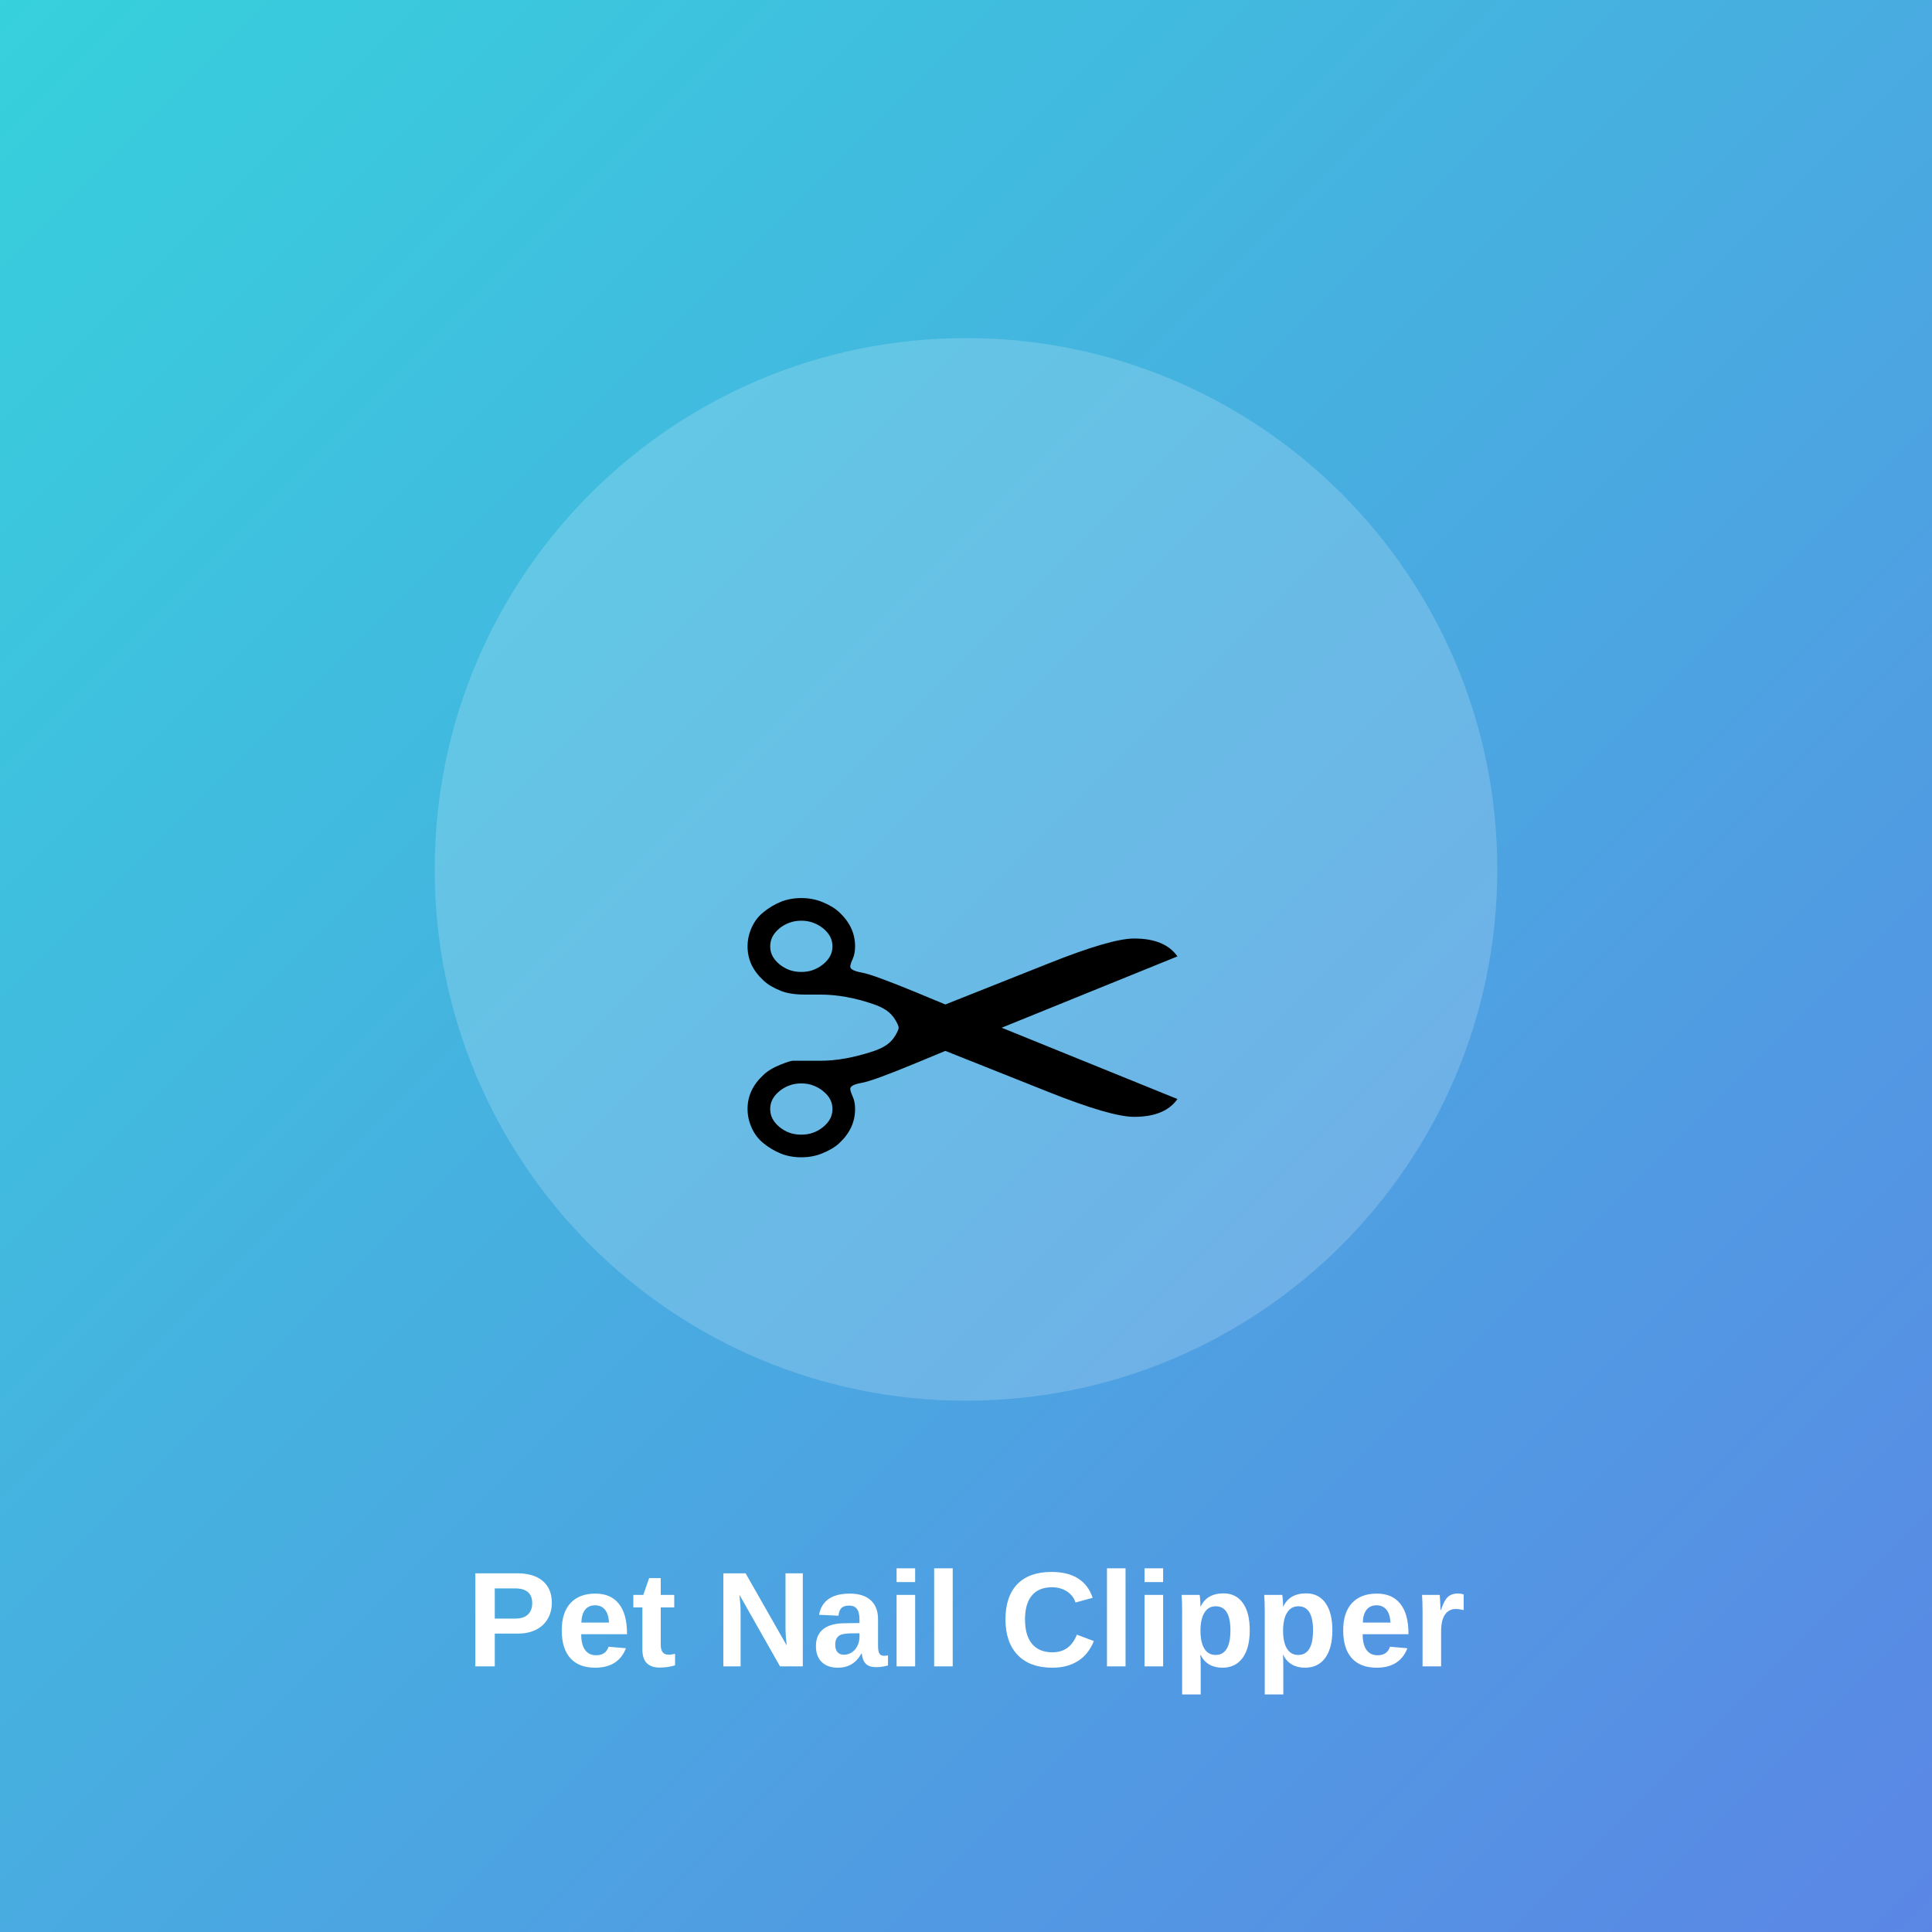
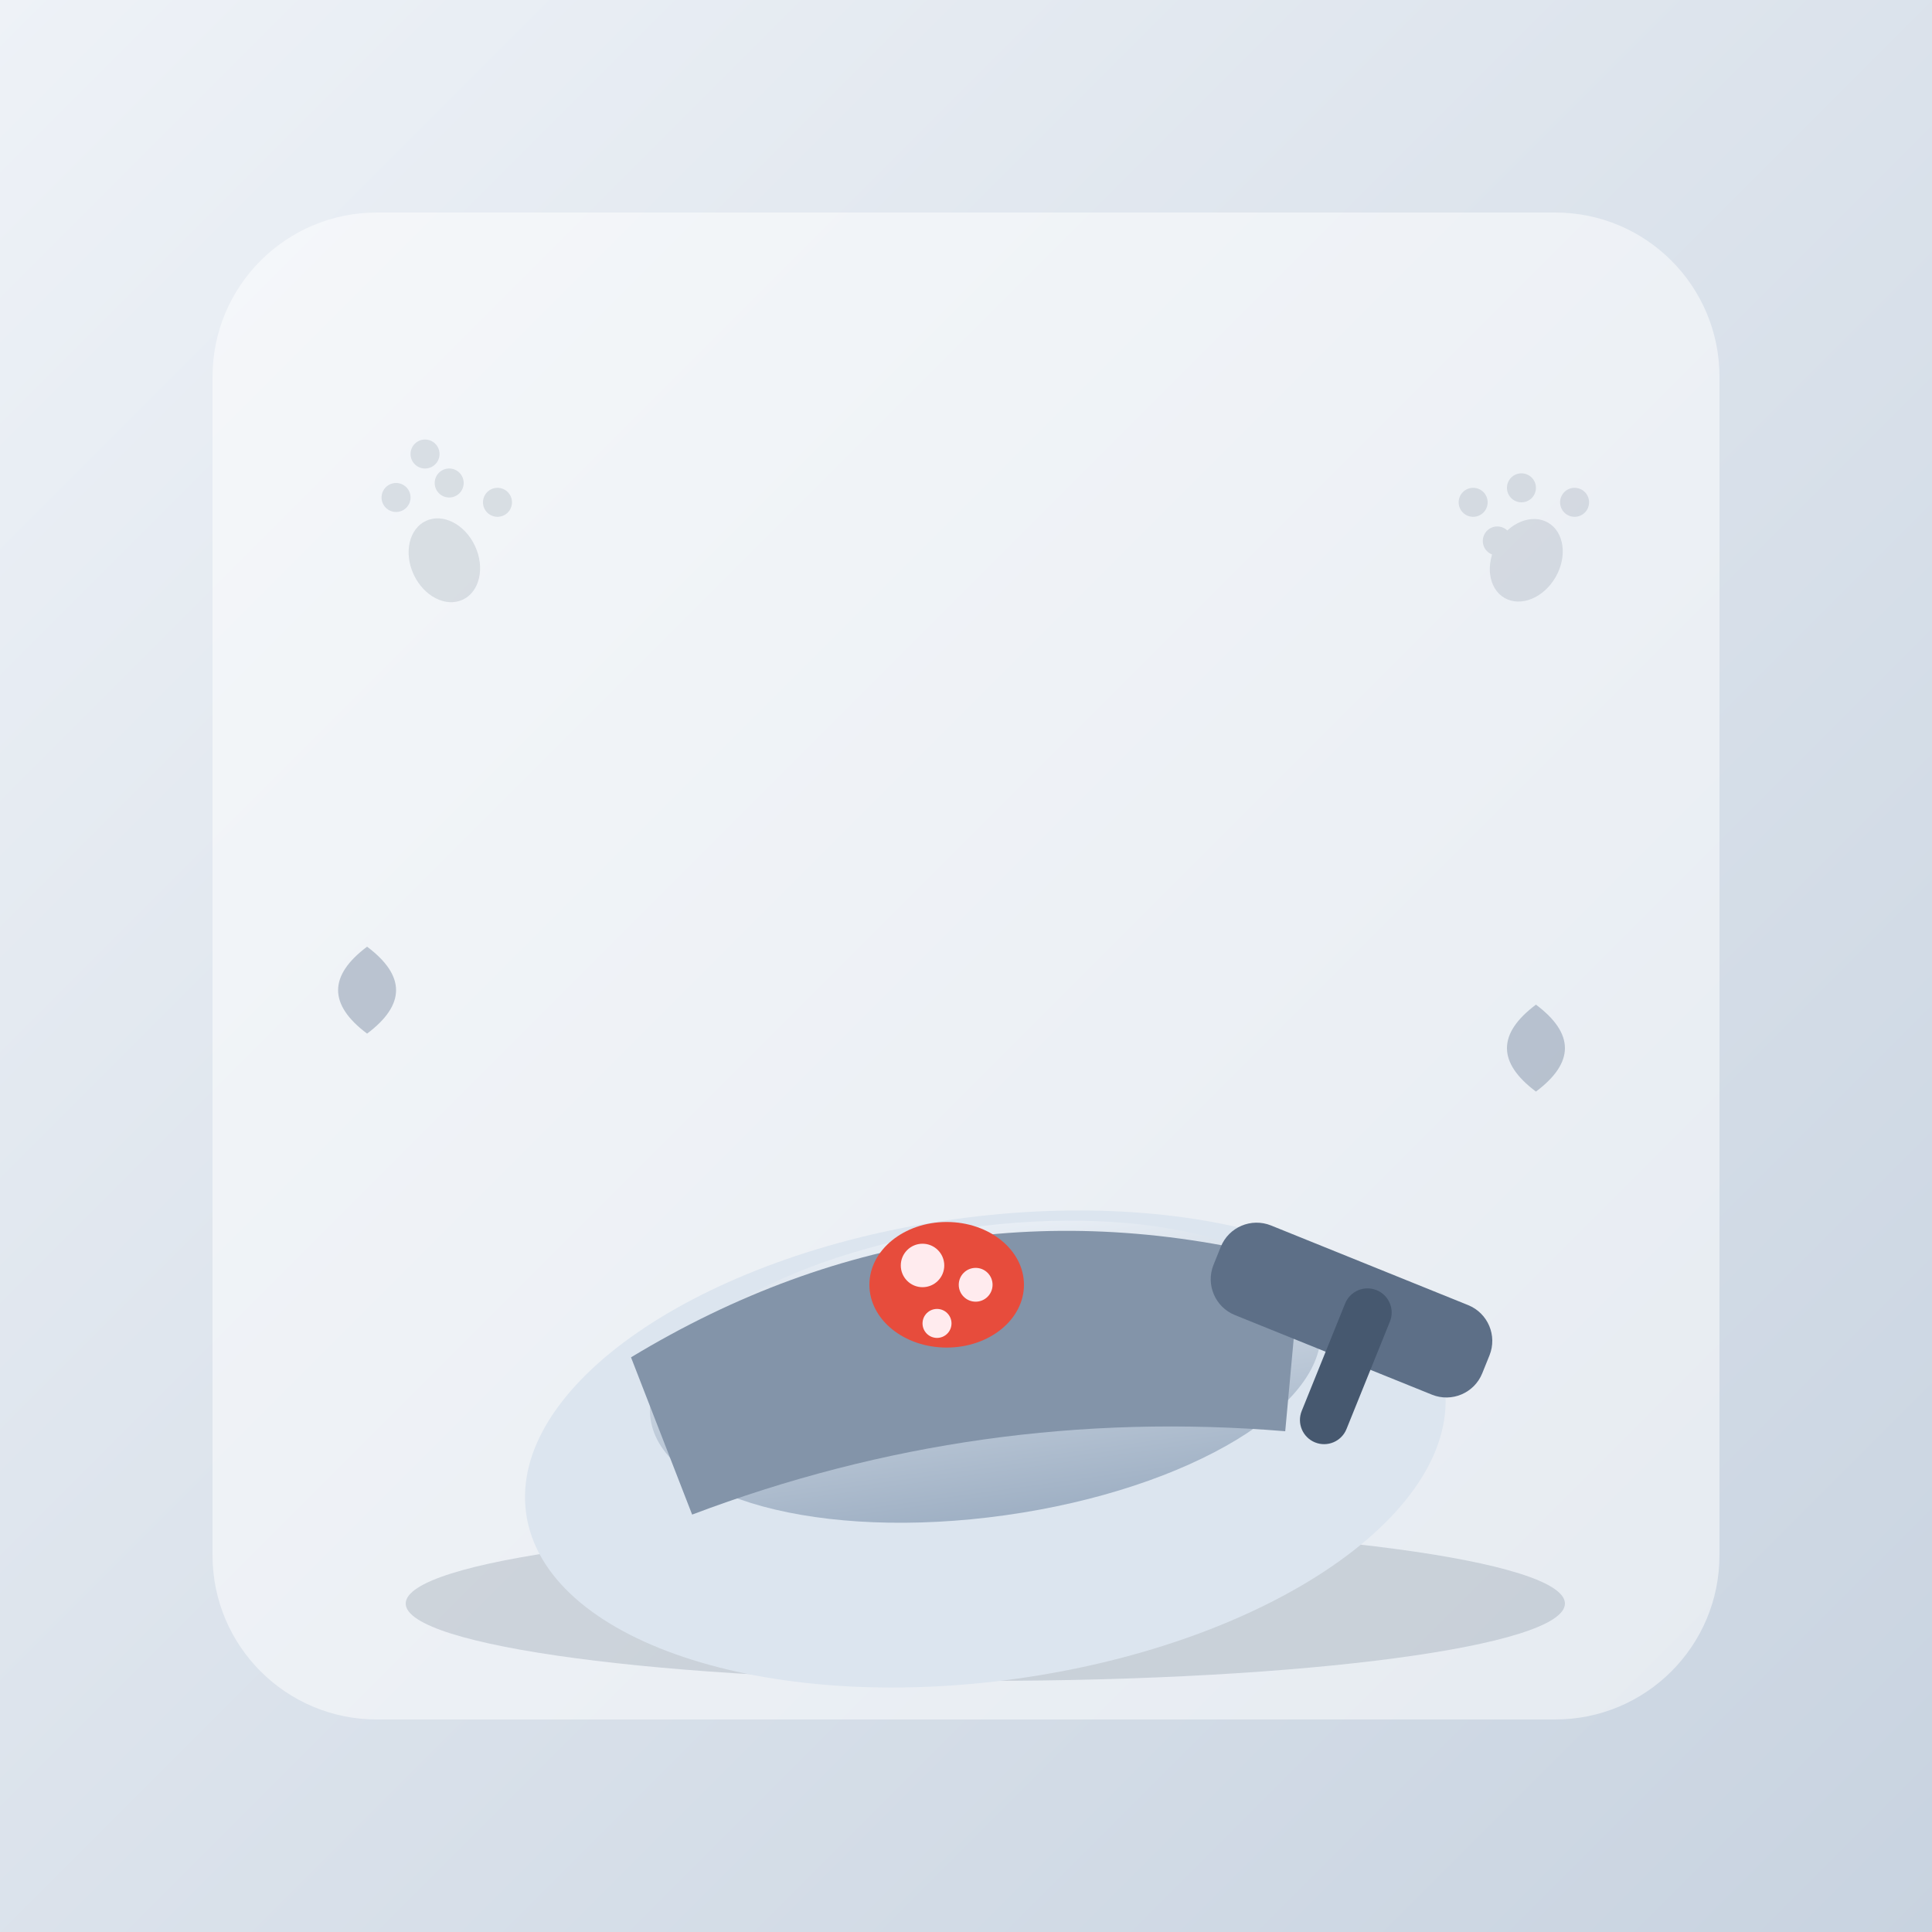
- <svg xmlns="http://www.w3.org/2000/svg" width="400" height="400" viewBox="0 0 400 400">
+ <svg xmlns="http://www.w3.org/2000/svg" viewBox="0 0 400 400">
  <defs>
-     <linearGradient id="g" x1="0" y1="0" x2="1" y2="1">
-       <stop offset="0" stop-color="#36d1dc" />
-       <stop offset="1" stop-color="#5b86e5" />
+     <linearGradient id="bg" x1="0" y1="0" x2="1" y2="1">
+       <stop offset="0" stop-color="#eef2f7" />
+       <stop offset="1" stop-color="#c8d3e0" />
+     </linearGradient>
+     <linearGradient id="metal" x1="0" y1="0" x2="0" y2="1">
+       <stop offset="0" stop-color="#e8eef5" />
+       <stop offset="1" stop-color="#9fb0c4" />
    </linearGradient>
  </defs>
-   <rect width="400" height="400" fill="url(#g)" />
-   <circle cx="200" cy="180" r="110" fill="rgba(255,255,255,0.18)" />
-   <text x="200" y="215" font-size="120" text-anchor="middle" dominant-baseline="central">✂️</text>
-   <text x="200" y="345" font-size="28" text-anchor="middle" fill="#ffffff" font-family="Arial, sans-serif" font-weight="bold">Pet Nail Clipper</text>
+   <rect width="400" height="400" fill="url(#bg)" />
+   <rect x="44" y="44" width="312" height="312" rx="34" fill="#ffffff" opacity="0.5" />
+   <ellipse cx="204" cy="332" rx="120" ry="16" fill="#4a5d75" opacity="0.2" />
+   <g>
+     <ellipse cx="204" cy="300" rx="96" ry="48" fill="#dce5ef" transform="rotate(-8 204 300)" />
+     <ellipse cx="204" cy="284" rx="70" ry="30" fill="url(#metal)" transform="rotate(-8 204 284)" />
+     <path d="M134 271 q70 -30 140 0 l-8 34 q-62 -14 -124 0 Z" fill="#8394a9" transform="rotate(-8 204 300)" />
+     <rect x="252" y="250" width="60" height="20" rx="8" fill="#5d6f87" transform="rotate(22 252 260)" />
+     <rect x="274" y="264" width="10" height="34" rx="5" fill="#46586f" transform="rotate(22 274 281)" />
+     <g transform="translate(196 266) rotate(0)">
+       <ellipse cx="0" cy="0" rx="16" ry="13" fill="#e74c3c" />
+       <circle cx="-5" cy="-4" r="4.5" fill="#ffebee" />
+       <circle cx="6" cy="0" r="3.5" fill="#ffebee" />
+       <circle cx="-2" cy="8" r="3" fill="#ffebee" />
+     </g>
+   </g>
+   <g fill="#4a5d75" opacity="0.16">
+     <ellipse cx="92" cy="116" rx="7" ry="9" transform="rotate(-25 92 116)" />
+     <circle cx="82" cy="103" r="3" />
+     <circle cx="93" cy="100" r="3" />
+     <circle cx="103" cy="104" r="3" />
+     <circle cx="88" cy="94" r="3" />
+     <ellipse cx="316" cy="116" rx="7" ry="9" transform="rotate(30 316 116)" />
+     <circle cx="326" cy="104" r="3" />
+     <circle cx="315" cy="101" r="3" />
+     <circle cx="305" cy="104" r="3" />
+     <circle cx="310" cy="112" r="3" />
+   </g>
+   <path d="M76 196 q12 9 0 18 q-12 -9 0 -18" fill="#8394a9" opacity="0.5" />
+   <path d="M318 208 q12 9 0 18 q-12 -9 0 -18" fill="#8394a9" opacity="0.5" />
</svg>
